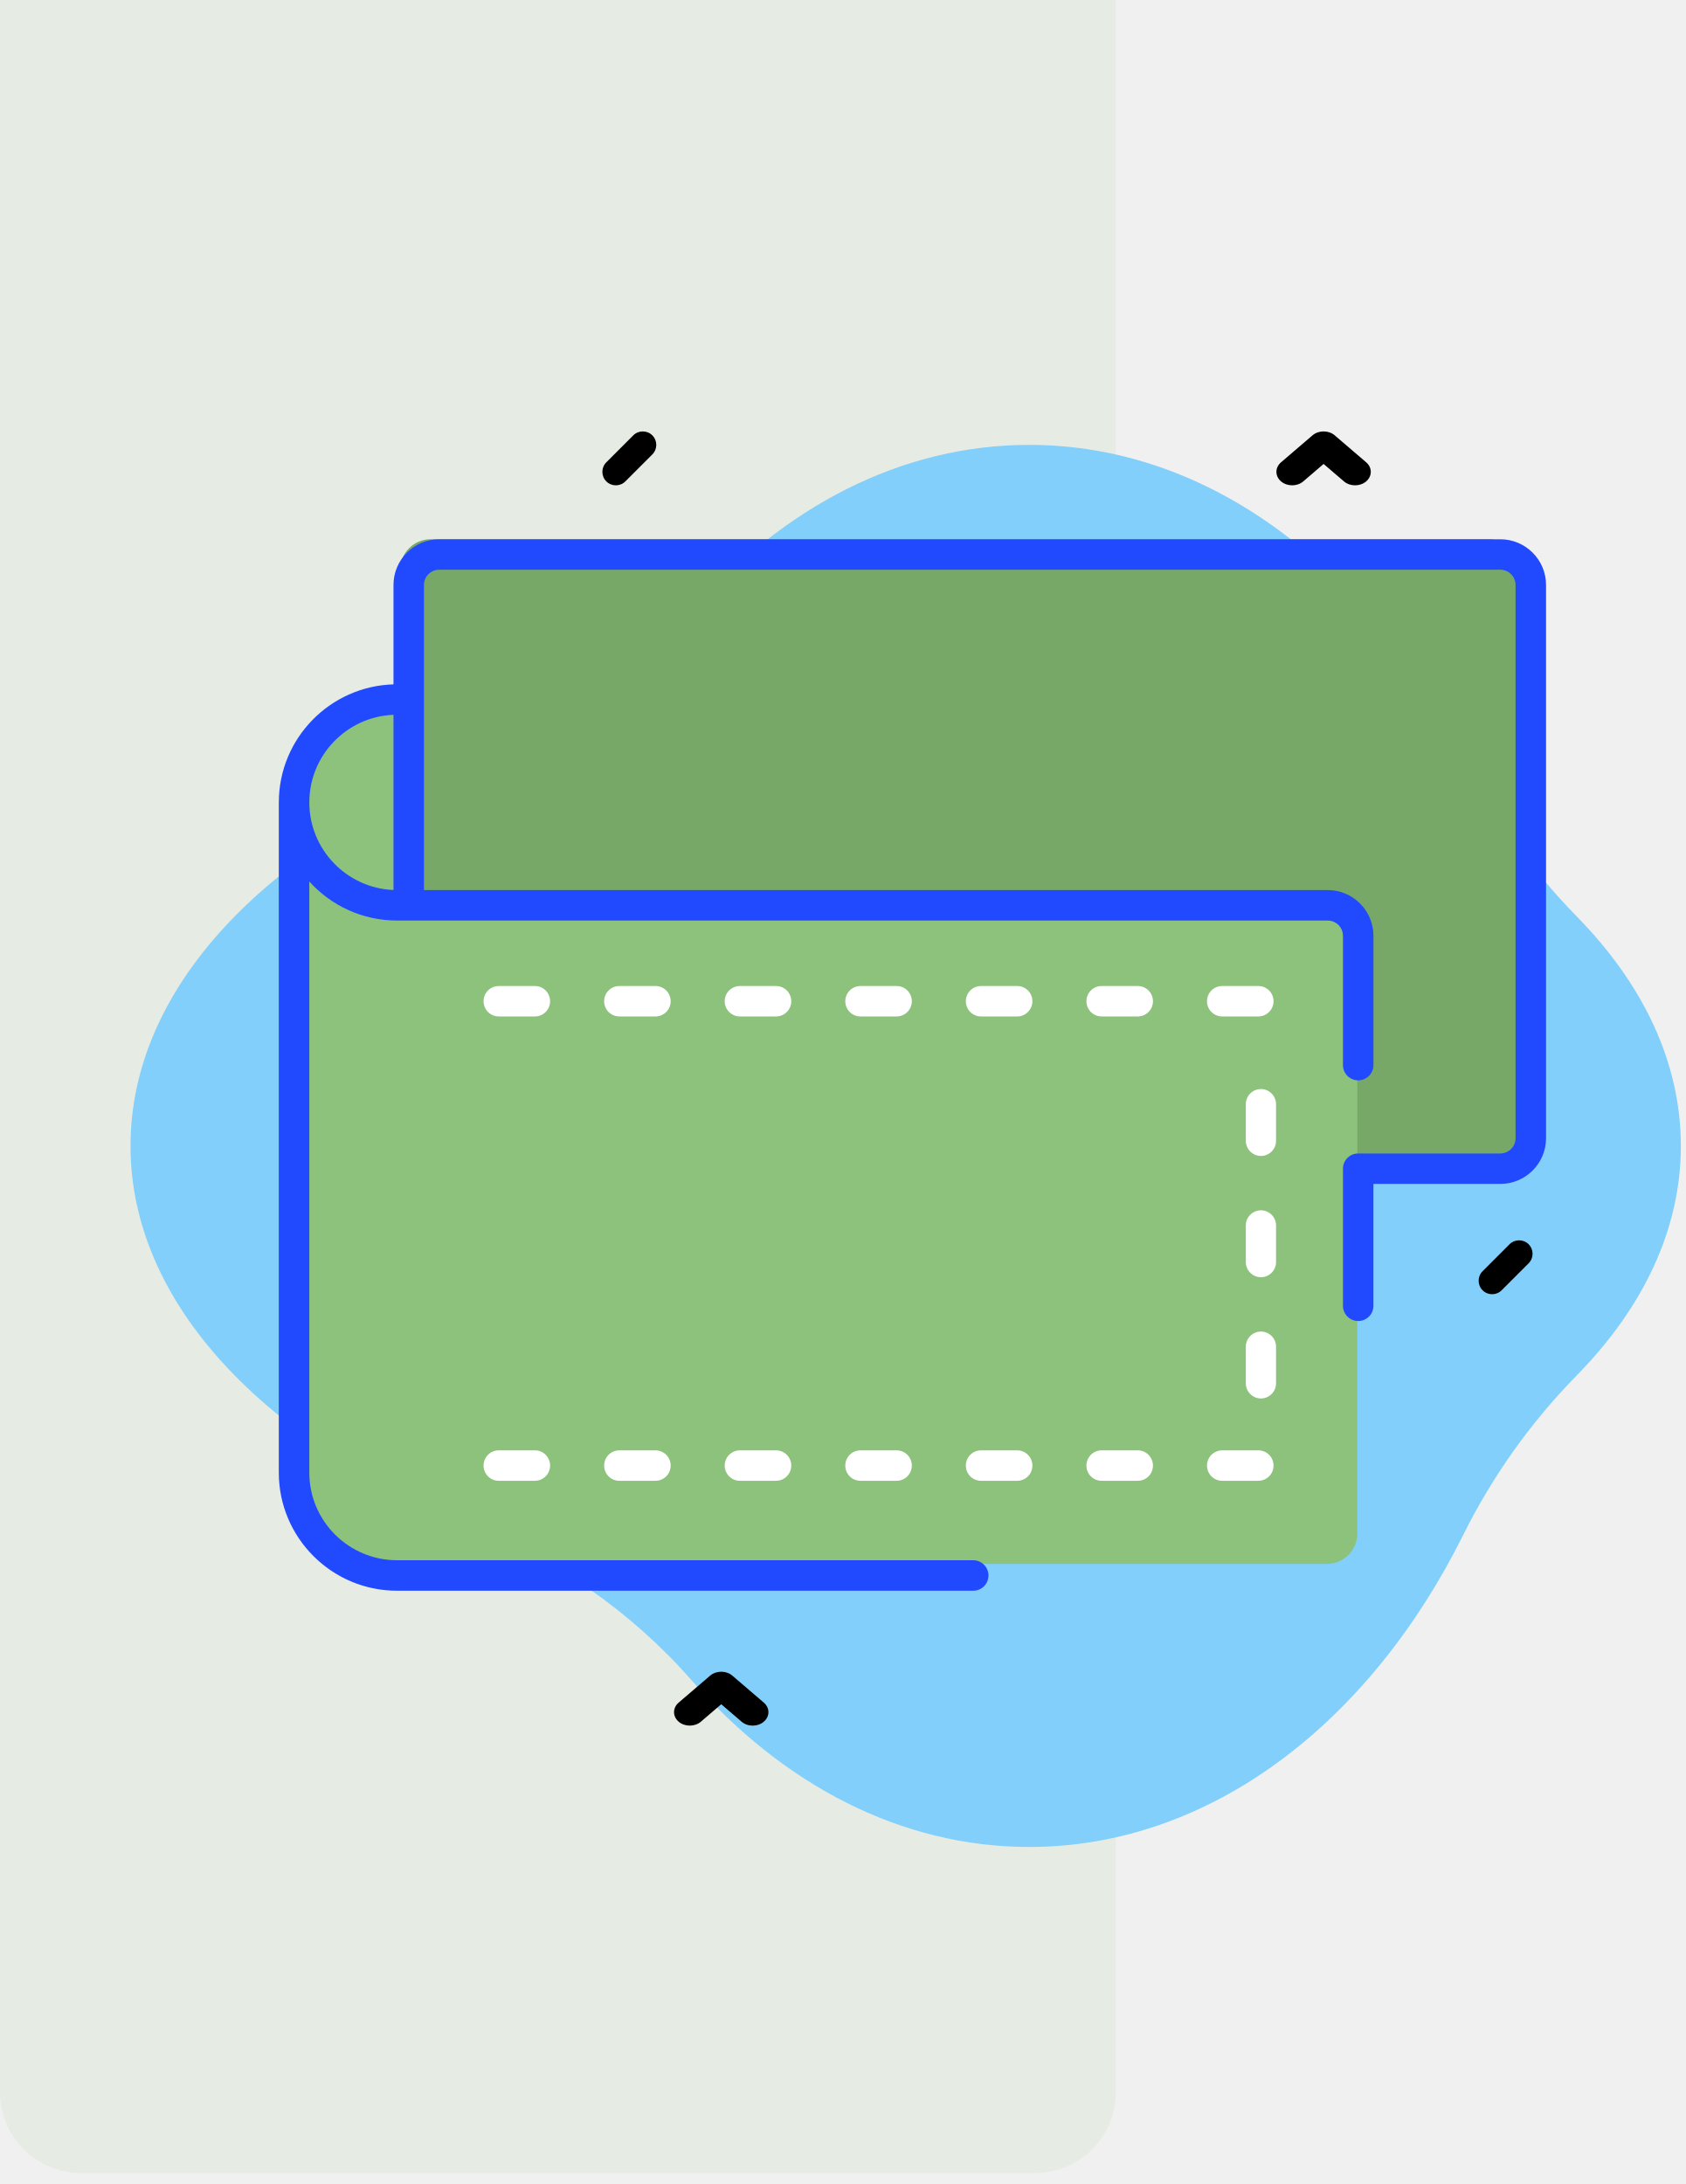
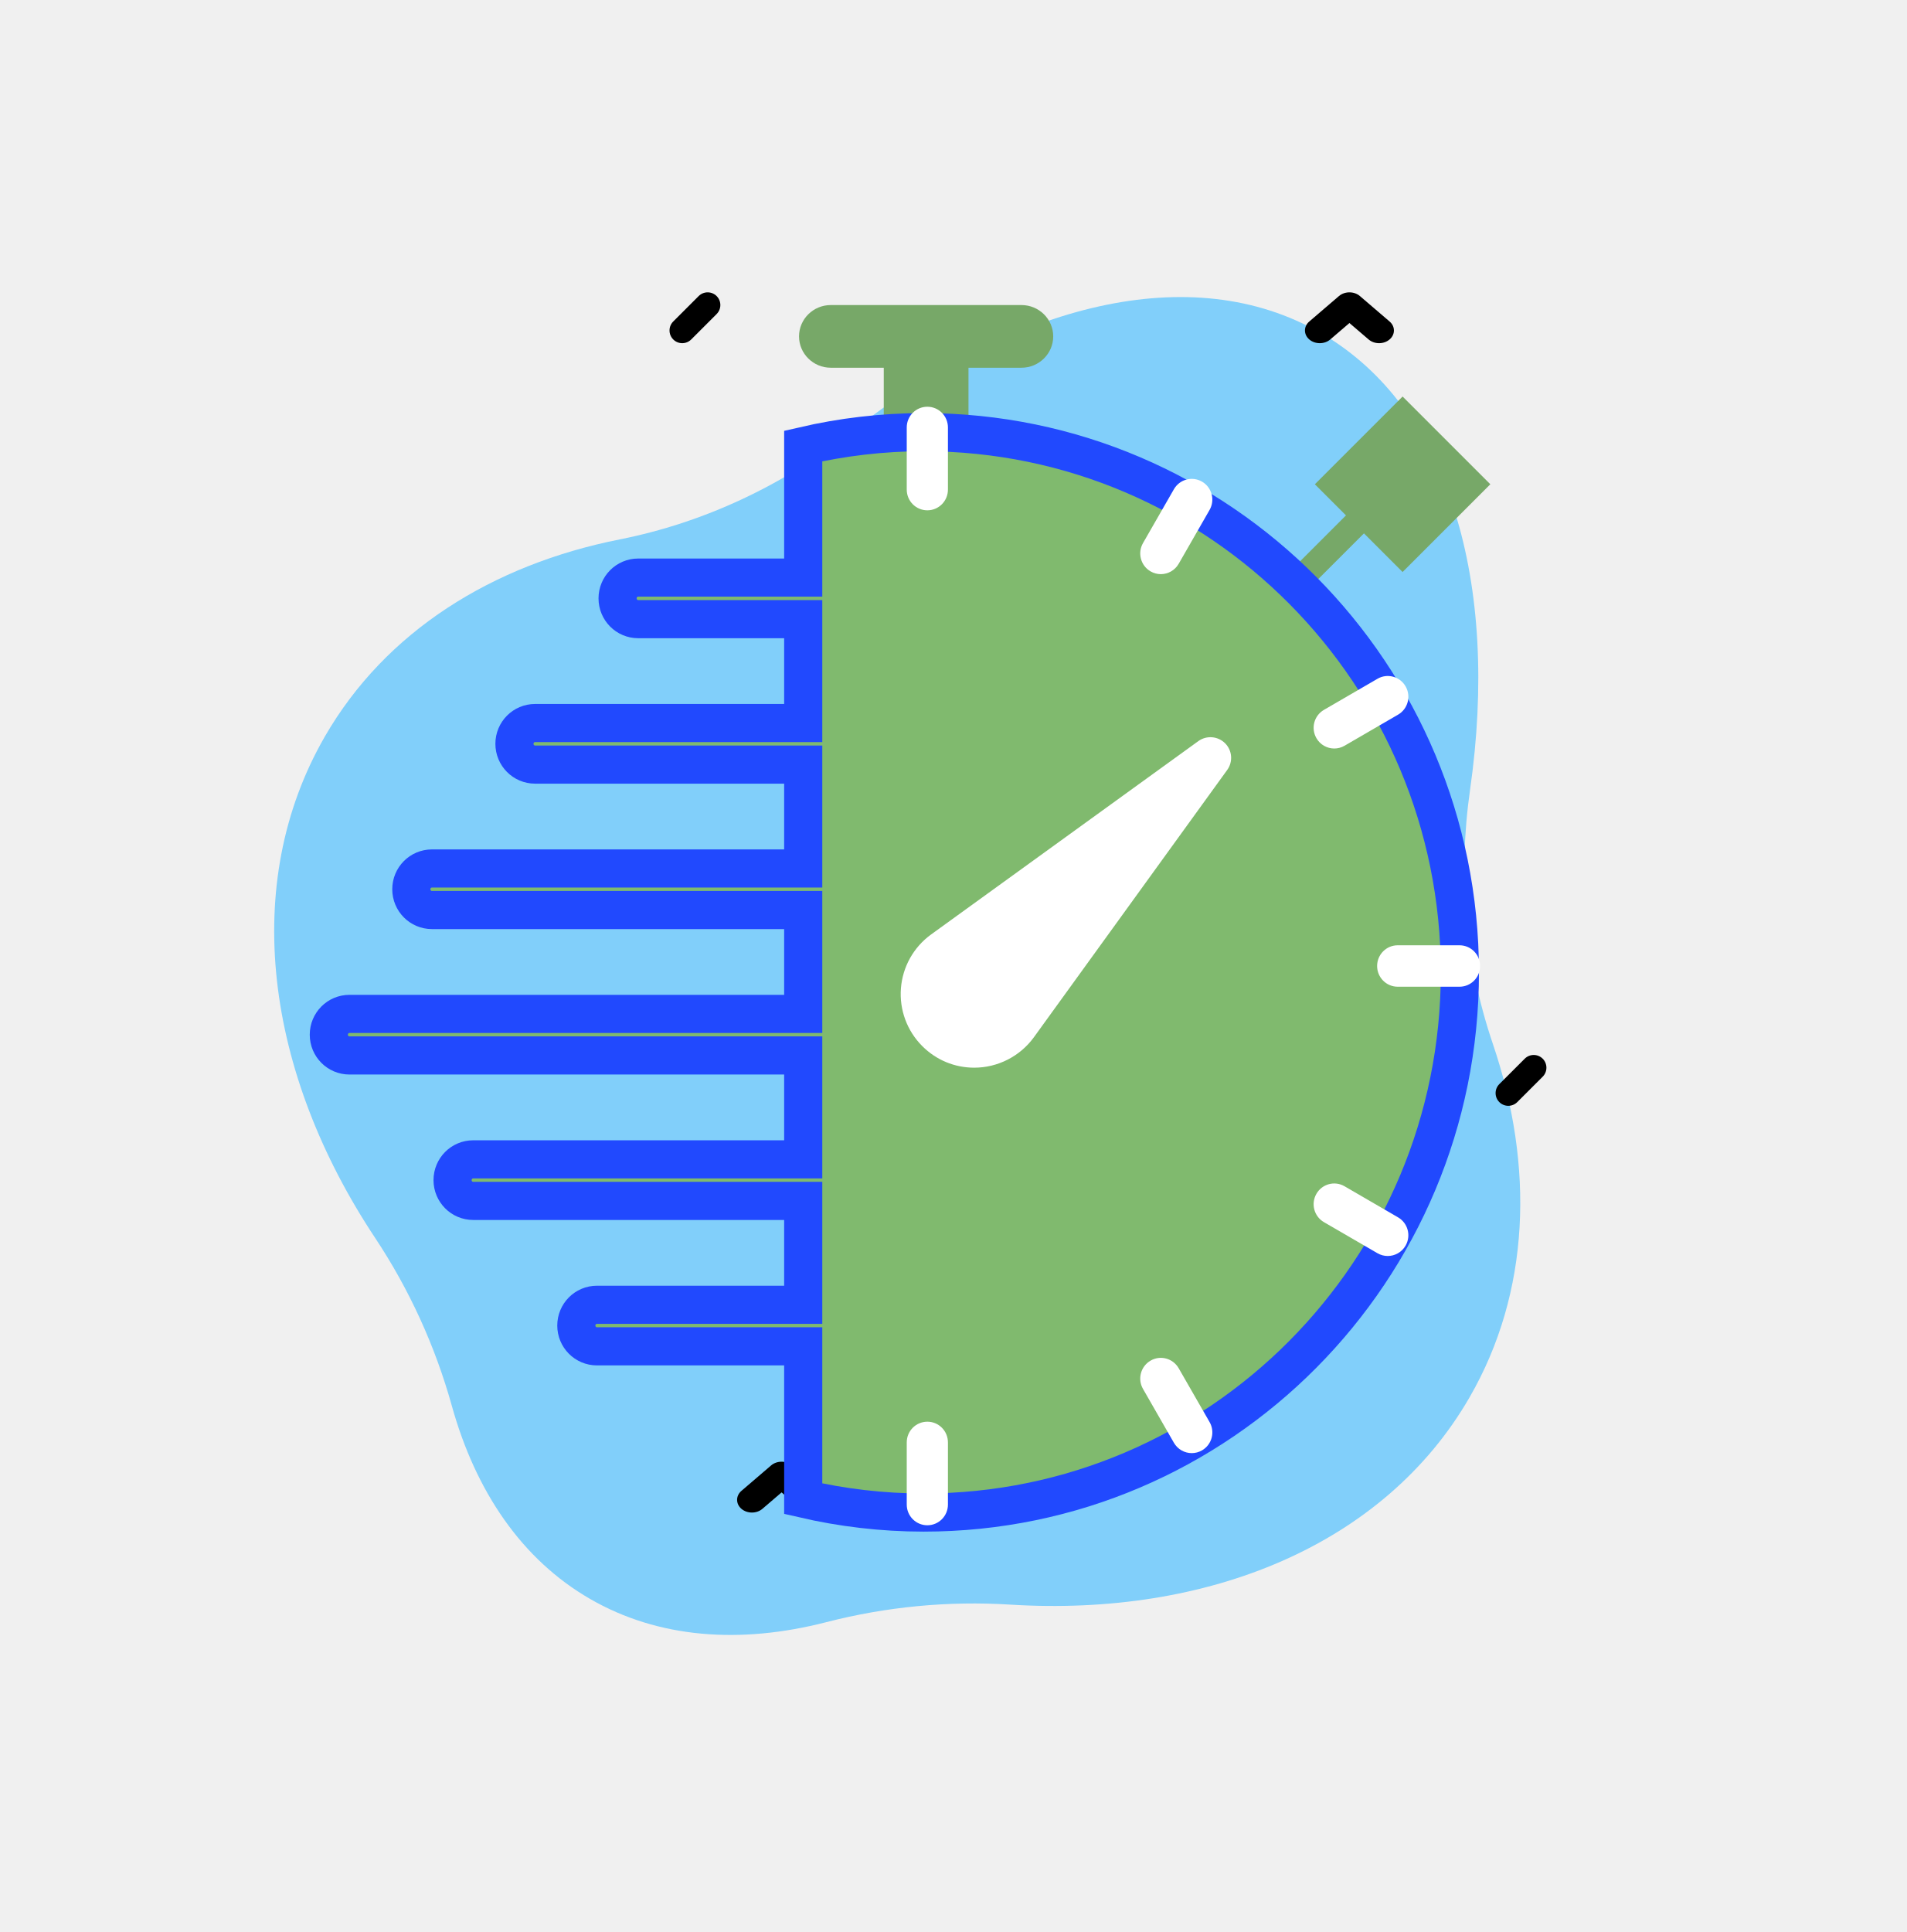
- <svg xmlns="http://www.w3.org/2000/svg" width="125" height="162" viewBox="0 0 125 162">
+ <svg xmlns="http://www.w3.org/2000/svg" width="150" height="152" viewBox="0 0 150 152">
  <g fill="none" fill-rule="evenodd">
    <g>
      <g>
-         <path fill="#8CC27B" d="M0 0h82.772v155.186c0 3.314-2.687 6-6 6H6c-3.314 0-6-2.686-6-6V0z" opacity=".1" transform="translate(-787 -1334) translate(787 1334)" />
-         <path fill="#81CFFA" fill-rule="nonzero" d="M124.682 85c0-6.199-2.808-12.01-7.714-17.014-3.414-3.481-6.257-7.47-8.426-11.834C101.604 42.194 89.775 33 76.347 33c-9.542 0-18.276 4.644-25.022 12.34-4.465 5.094-10.103 9.002-16.393 11.525C19.694 62.976 9.682 73.297 9.682 85c0 11.703 10.012 22.024 25.25 28.135 6.29 2.524 11.928 6.431 16.393 11.525 6.746 7.696 15.48 12.34 25.023 12.34 13.427 0 25.256-9.194 32.194-23.152 2.17-4.365 5.012-8.353 8.426-11.834 4.906-5.004 7.714-10.815 7.714-17.014z" transform="translate(-787 -1334) translate(787 1334)" />
-         <path fill="#8CC27B" fill-rule="nonzero" d="M98.42 67H29.326c-4.222 0-7.644-3.358-7.644-7.5 0-4.142 3.422-7.5 7.644-7.5h71.356v12.78c0 1.226-1.013 2.22-2.262 2.22z" transform="translate(-787 -1334) translate(787 1334)" />
-         <path fill="#77A868" fill-rule="nonzero" d="M110.428 86H31.937c-1.245 0-2.255-1.021-2.255-2.281V42.28c0-1.26 1.01-2.281 2.255-2.281h78.491c1.245 0 2.254 1.021 2.254 2.281V83.72c0 1.26-1.009 2.281-2.254 2.281z" transform="translate(-787 -1334) translate(787 1334)" />
-         <path fill="#8CC27B" fill-rule="nonzero" d="M100.682 68.835v44.919c0 1.24-1.013 2.246-2.262 2.246H29.325c-4.22 0-7.643-3.397-7.643-7.587V59c0 4.191 3.424 7.59 7.645 7.59H98.42c1.25 0 2.262 1.005 2.262 2.245z" transform="translate(-787 -1334) translate(787 1334)" />
-         <g fill="#FFF" fill-rule="nonzero">
-           <path d="M57.476 2.256h-2.692c-.62 0-1.122-.505-1.122-1.128 0-.623.502-1.128 1.122-1.128h2.692c.62 0 1.122.505 1.122 1.128 0 .623-.502 1.128-1.122 1.128zM48.532 2.256H45.84c-.62 0-1.121-.505-1.121-1.128C44.719.505 45.22 0 45.84 0h2.692c.62 0 1.122.505 1.122 1.128 0 .623-.502 1.128-1.122 1.128zM39.589 2.256h-2.692c-.62 0-1.122-.505-1.122-1.128 0-.623.502-1.128 1.122-1.128h2.692c.62 0 1.121.505 1.121 1.128 0 .623-.502 1.128-1.121 1.128zM30.645 2.256h-2.692c-.62 0-1.122-.505-1.122-1.128 0-.623.502-1.128 1.122-1.128h2.692c.62 0 1.122.505 1.122 1.128 0 .623-.503 1.128-1.122 1.128zM21.701 2.256h-2.692c-.62 0-1.122-.505-1.122-1.128C17.887.505 18.39 0 19.01 0h2.692c.62 0 1.122.505 1.122 1.128 0 .623-.502 1.128-1.122 1.128zM12.757 2.256h-2.692c-.62 0-1.121-.505-1.121-1.128C8.944.505 9.446 0 10.065 0h2.692c.62 0 1.122.505 1.122 1.128 0 .623-.502 1.128-1.122 1.128zM3.814 2.256H1.122C.502 2.256 0 1.751 0 1.128 0 .505.502 0 1.122 0h2.692c.62 0 1.121.505 1.121 1.128 0 .623-.502 1.128-1.121 1.128zM57.663 30.594c-.62 0-1.122-.506-1.122-1.128v-2.708c0-.623.502-1.128 1.122-1.128.62 0 1.122.505 1.122 1.128v2.708c0 .622-.502 1.128-1.122 1.128zM57.663 21.599c-.62 0-1.122-.505-1.122-1.128v-2.707c0-.623.502-1.128 1.122-1.128.62 0 1.122.505 1.122 1.128v2.707c0 .623-.502 1.128-1.122 1.128zM57.663 12.604c-.62 0-1.122-.505-1.122-1.128V8.77c0-.623.502-1.128 1.122-1.128.62 0 1.122.505 1.122 1.128v2.707c0 .623-.502 1.128-1.122 1.128zM57.476 36.7h-2.692c-.62 0-1.122-.506-1.122-1.129s.502-1.128 1.122-1.128h2.692c.62 0 1.122.505 1.122 1.128 0 .623-.502 1.128-1.122 1.128zM48.532 36.7H45.84c-.62 0-1.121-.506-1.121-1.129s.502-1.128 1.121-1.128h2.692c.62 0 1.122.505 1.122 1.128 0 .623-.502 1.128-1.122 1.128zM39.589 36.7h-2.692c-.62 0-1.122-.506-1.122-1.129s.502-1.128 1.122-1.128h2.692c.62 0 1.121.505 1.121 1.128 0 .623-.502 1.128-1.121 1.128zM30.645 36.7h-2.692c-.62 0-1.122-.506-1.122-1.129s.502-1.128 1.122-1.128h2.692c.62 0 1.122.505 1.122 1.128 0 .623-.503 1.128-1.122 1.128zM21.701 36.7h-2.692c-.62 0-1.122-.506-1.122-1.129s.502-1.128 1.122-1.128h2.692c.62 0 1.122.505 1.122 1.128 0 .623-.502 1.128-1.122 1.128zM12.757 36.7h-2.692c-.62 0-1.121-.506-1.121-1.129s.502-1.128 1.121-1.128h2.692c.62 0 1.122.505 1.122 1.128 0 .623-.502 1.128-1.122 1.128zM3.814 36.7H1.122C.502 36.7 0 36.193 0 35.57s.502-1.128 1.122-1.128h2.692c.62 0 1.121.505 1.121 1.128 0 .623-.502 1.128-1.121 1.128z" transform="translate(-787 -1334) translate(787 1334) translate(35.87 73.139)" />
+         <path fill="#81CFFA" fill-rule="nonzero" d="M132 76c0-6.199-2.809-12.01-7.715-17.014-3.413-3.481-6.256-7.47-8.425-11.834C108.922 33.194 97.093 24 83.665 24c-9.542 0-18.276 4.644-25.022 12.34-4.465 5.094-10.103 9.002-16.394 11.525C27.012 53.976 17 64.297 17 76c0 11.703 10.012 22.024 25.25 28.135 6.29 2.524 11.928 6.431 16.393 11.525 6.746 7.696 15.48 12.34 25.022 12.34 13.428 0 25.257-9.194 32.195-23.152 2.17-4.365 5.012-8.353 8.426-11.834C129.19 88.01 132 82.199 132 76z" transform="translate(-779 -1343) translate(779.682 1343) rotate(120 74.5 76)" />
+         <path fill="#000" fill-rule="nonzero" d="M53 27c-.256 0-.512-.098-.707-.293-.39-.39-.39-1.024 0-1.414l2-2c.39-.39 1.024-.39 1.414 0 .39.39.39 1.024 0 1.414l-2 2c-.195.195-.451.293-.707.293zM118 87c-.256 0-.512-.098-.707-.293-.39-.39-.39-1.024 0-1.414l2-2c.39-.39 1.024-.39 1.414 0 .39.39.39 1.024 0 1.414l-2 2c-.195.195-.451.293-.707.293zM63.151 119c-.298 0-.597-.098-.825-.293l-1.508-1.293-1.509 1.293c-.455.39-1.194.39-1.65 0-.455-.39-.455-1.024 0-1.414l2.334-2c.455-.39 1.194-.39 1.65 0l2.333 2c.456.39.456 1.024 0 1.414-.228.195-.526.293-.825.293zM107.833 27c-.298 0-.597-.098-.824-.293l-1.509-1.293-1.509 1.293c-.455.39-1.194.39-1.65 0-.455-.39-.455-1.024 0-1.414l2.334-2c.455-.39 1.195-.39 1.65 0l2.333 2c.456.39.456 1.024 0 1.414-.228.195-.526.293-.825.293z" transform="translate(-779 -1343) translate(779.682 1343)" />
+         <g>
+           <path stroke="#77A868" stroke-linecap="round" stroke-width="2" d="M76.873 22L82.873 16" transform="translate(-779 -1343) translate(779.682 1343) translate(24.318 24)" />
+           <path fill="#77A868" fill-rule="nonzero" d="M80.483 9.219L90.247 9.219 90.247 18.981 80.483 18.981z" transform="translate(-779 -1343) translate(779.682 1343) translate(24.318 24) rotate(-45 85.365 14.1)" />
+           <path fill="#77A868" fill-rule="nonzero" d="M44.54 10c1.101-.082 2.21-.138 3.333-.138 1.123 0 2.232.056 3.333.138V4.931h4.167c1.38 0 2.5-1.105 2.5-2.466 0-1.36-1.12-2.465-2.5-2.465h-15c-1.38 0-2.5 1.105-2.5 2.465 0 1.361 1.12 2.466 2.5 2.466h4.167V10z" transform="translate(-779 -1343) translate(779.682 1343) translate(24.318 24)" />
+           <path fill="#80BA6E" fill-rule="nonzero" stroke="#2149FE" stroke-width="3" d="M47.675 10c-3.259 0-6.427.384-9.473 1.089v10.353H25.218c-.898 0-1.623.731-1.623 1.635s.725 1.635 1.623 1.635h12.984v8.173h-21.1c-.897 0-1.622.73-1.622 1.634 0 .904.725 1.635 1.623 1.635h21.099v8.173H8.988c-.898 0-1.623.73-1.623 1.635 0 .903.725 1.634 1.623 1.634h29.214v8.173H2.496c-.898 0-1.623.73-1.623 1.635 0 .904.725 1.634 1.623 1.634h35.706v8.174H12.234c-.898 0-1.623.73-1.623 1.634 0 .904.725 1.635 1.623 1.635h25.968v8.173h-16.23c-.898 0-1.623.73-1.623 1.634 0 .904.725 1.635 1.623 1.635h16.23v11.988c3.046.705 6.214 1.089 9.473 1.089 23.305 0 42.198-19.029 42.198-42.5S70.98 10 47.675 10z" transform="translate(-779 -1343) translate(779.682 1343) translate(24.318 24)" />
+           <path fill="#FFF" fill-rule="nonzero" d="M71.397 34.475c-.566-.562-1.456-.634-2.102-.17l-21.039 15.22c-1.371.998-2.234 2.54-2.366 4.231-.131 1.692.481 3.348 1.68 4.546C48.662 59.397 50.114 60 51.66 60c1.848 0 3.6-.892 4.689-2.389l15.215-21.035c.468-.647.398-1.537-.167-2.101z" transform="translate(-779 -1343) translate(779.682 1343) translate(24.318 24)" />
+           <g fill="#FFF" fill-rule="nonzero">
+             <path d="M2.096 0C1.199 0 .475.728.475 1.63v4.889c0 .9.724 1.63 1.62 1.63.897 0 1.621-.73 1.621-1.63v-4.89C3.716.73 2.992 0 2.096 0zM2.096 79.852c-.897 0-1.621.728-1.621 1.63v4.888c0 .902.724 1.63 1.62 1.63.897 0 1.621-.728 1.621-1.63v-4.889c0-.9-.724-1.63-1.62-1.63zM43.97 42.37h-4.863c-.896 0-1.62.729-1.62 1.63 0 .901.724 1.63 1.62 1.63h4.862c.897 0 1.621-.729 1.621-1.63 0-.901-.724-1.63-1.62-1.63zM23.71 5.894c-.776-.451-1.766-.182-2.213.597l-2.431 4.235c-.448.78-.182 1.777.593 2.226.254.149.533.219.809.219.56 0 1.105-.294 1.405-.815l2.43-4.236c.448-.779.182-1.776-.592-2.226zM39.133 63.774l-4.21-2.445c-.775-.45-1.767-.185-2.214.597-.448.78-.182 1.776.593 2.226l4.21 2.444c.257.149.534.219.81.219.56 0 1.105-.292 1.404-.815.45-.78.183-1.776-.593-2.226zM21.873 75.646c-.45-.782-1.443-1.05-2.214-.597-.776.45-1.042 1.447-.593 2.226l2.43 4.234c.302.523.845.815 1.406.815.275 0 .554-.07.809-.218.776-.45 1.042-1.447.593-2.226l-2.431-4.234zM34.116 26.889c.275 0 .554-.07.808-.218l4.21-2.445c.777-.45 1.043-1.447.594-2.226-.447-.78-1.442-1.05-2.214-.596l-4.21 2.444c-.777.45-1.043 1.445-.594 2.226.3.523.845.815 1.406.815z" transform="translate(-779 -1343) translate(779.682 1343) translate(24.318 24) translate(45.873 8)" />
+           </g>
        </g>
-         <path fill="#2149FE" fill-rule="nonzero" d="M111.291 87.818c1.87 0 3.391-1.52 3.391-3.389V43.39c0-1.869-1.52-3.389-3.39-3.389H32.578c-1.87 0-3.39 1.52-3.39 3.39v7.372c-4.71.14-8.499 4.006-8.505 8.744l-.002.012v49.711c0 4.832 3.933 8.763 8.767 8.763h42.745c.624 0 1.13-.506 1.13-1.13 0-.623-.506-1.13-1.13-1.13H29.45c-3.588 0-6.507-2.917-6.507-6.503V65.386c1.606 1.778 3.93 2.897 6.509 2.897h69.036c.624 0 1.13.507 1.13 1.13v9.593c0 .624.507 1.13 1.131 1.13s1.13-.506 1.13-1.13v-9.593c0-1.87-1.52-3.39-3.39-3.39H31.448V43.39c0-.623.507-1.13 1.13-1.13h78.713c.623 0 1.13.507 1.13 1.13v41.04c0 .623-.507 1.13-1.13 1.13h-10.543c-.624 0-1.13.506-1.13 1.13v10.167c0 .624.506 1.13 1.13 1.13.624 0 1.13-.506 1.13-1.13v-9.038h9.412zM29.188 53.021v12.996c-3.464-.139-6.24-2.996-6.244-6.492 0-3.505 2.778-6.365 6.244-6.504z" transform="translate(-787 -1334) translate(787 1334)" />
-         <path fill="#000" fill-rule="nonzero" d="M45.682 36c-.255 0-.512-.098-.707-.293-.39-.39-.39-1.024 0-1.414l2-2c.39-.39 1.024-.39 1.414 0 .391.39.391 1.024 0 1.414l-2 2c-.195.195-.45.293-.707.293zM110.682 96c-.255 0-.512-.098-.707-.293-.39-.39-.39-1.024 0-1.414l2-2c.39-.39 1.024-.39 1.414 0 .391.39.391 1.024 0 1.414l-2 2c-.195.195-.45.293-.707.293zM55.833 128c-.298 0-.597-.098-.824-.293l-1.509-1.293-1.509 1.293c-.455.39-1.194.39-1.65 0-.455-.39-.455-1.024 0-1.414l2.334-2c.455-.39 1.195-.39 1.65 0l2.333 2c.456.39.456 1.024 0 1.414-.227.195-.526.293-.825.293zM100.516 36c-.299 0-.598-.098-.825-.293l-1.509-1.293-1.508 1.293c-.455.39-1.195.39-1.65 0-.456-.39-.456-1.024 0-1.414l2.334-2c.455-.39 1.194-.39 1.65 0l2.333 2c.455.39.455 1.024 0 1.414-.228.195-.527.293-.825.293z" transform="translate(-787 -1334) translate(787 1334)" />
      </g>
    </g>
  </g>
</svg>
